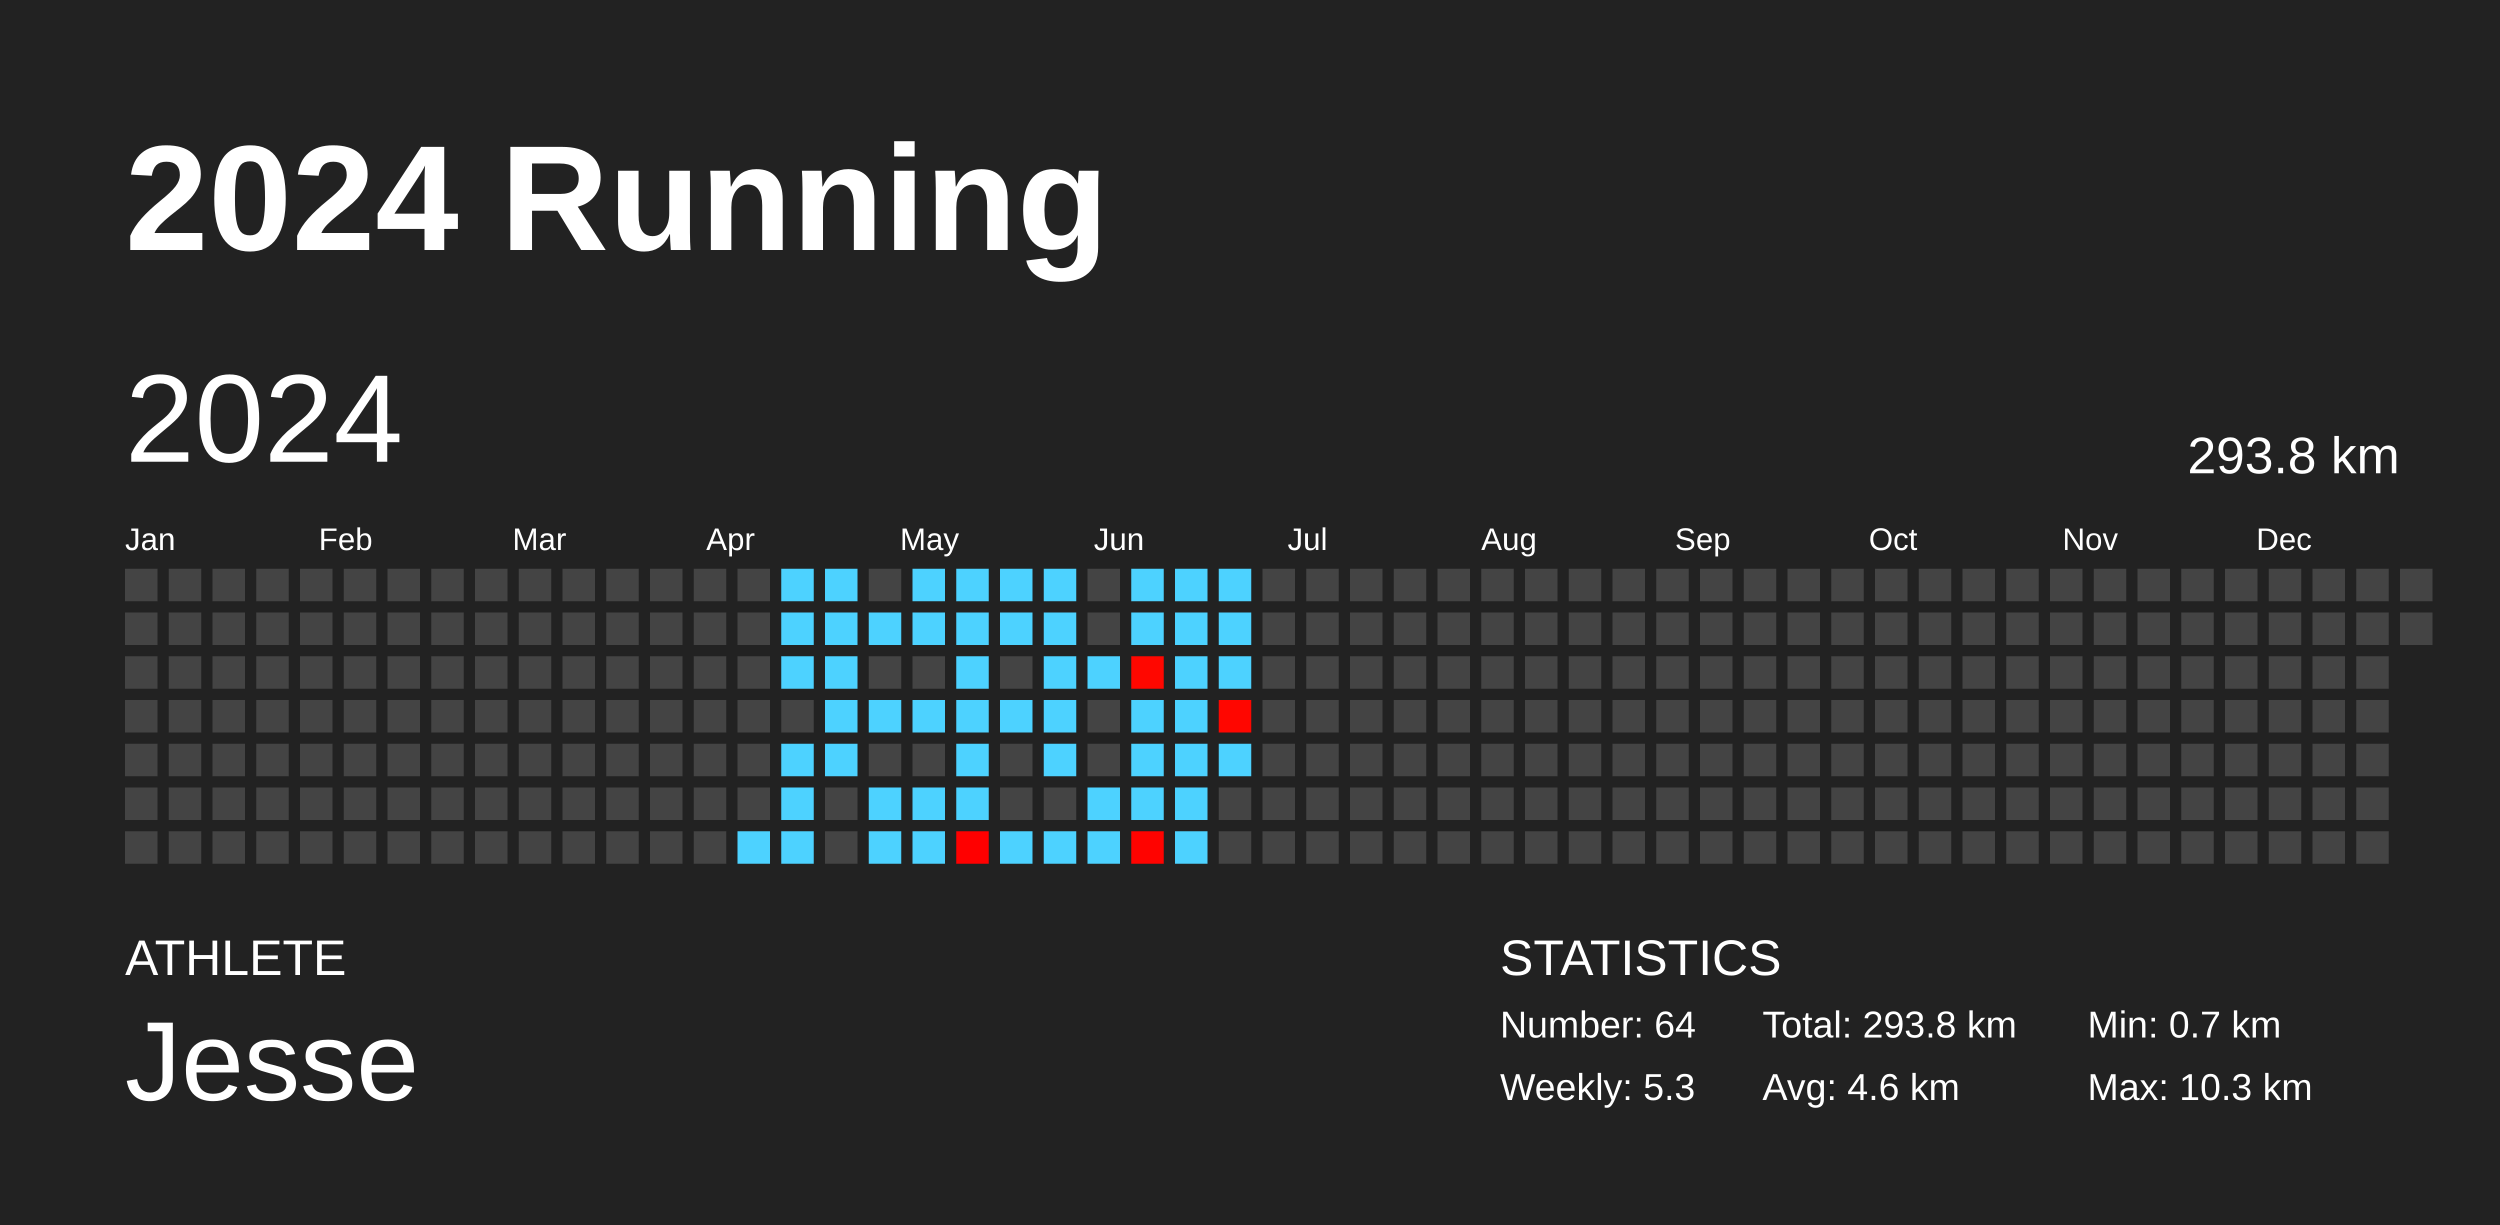
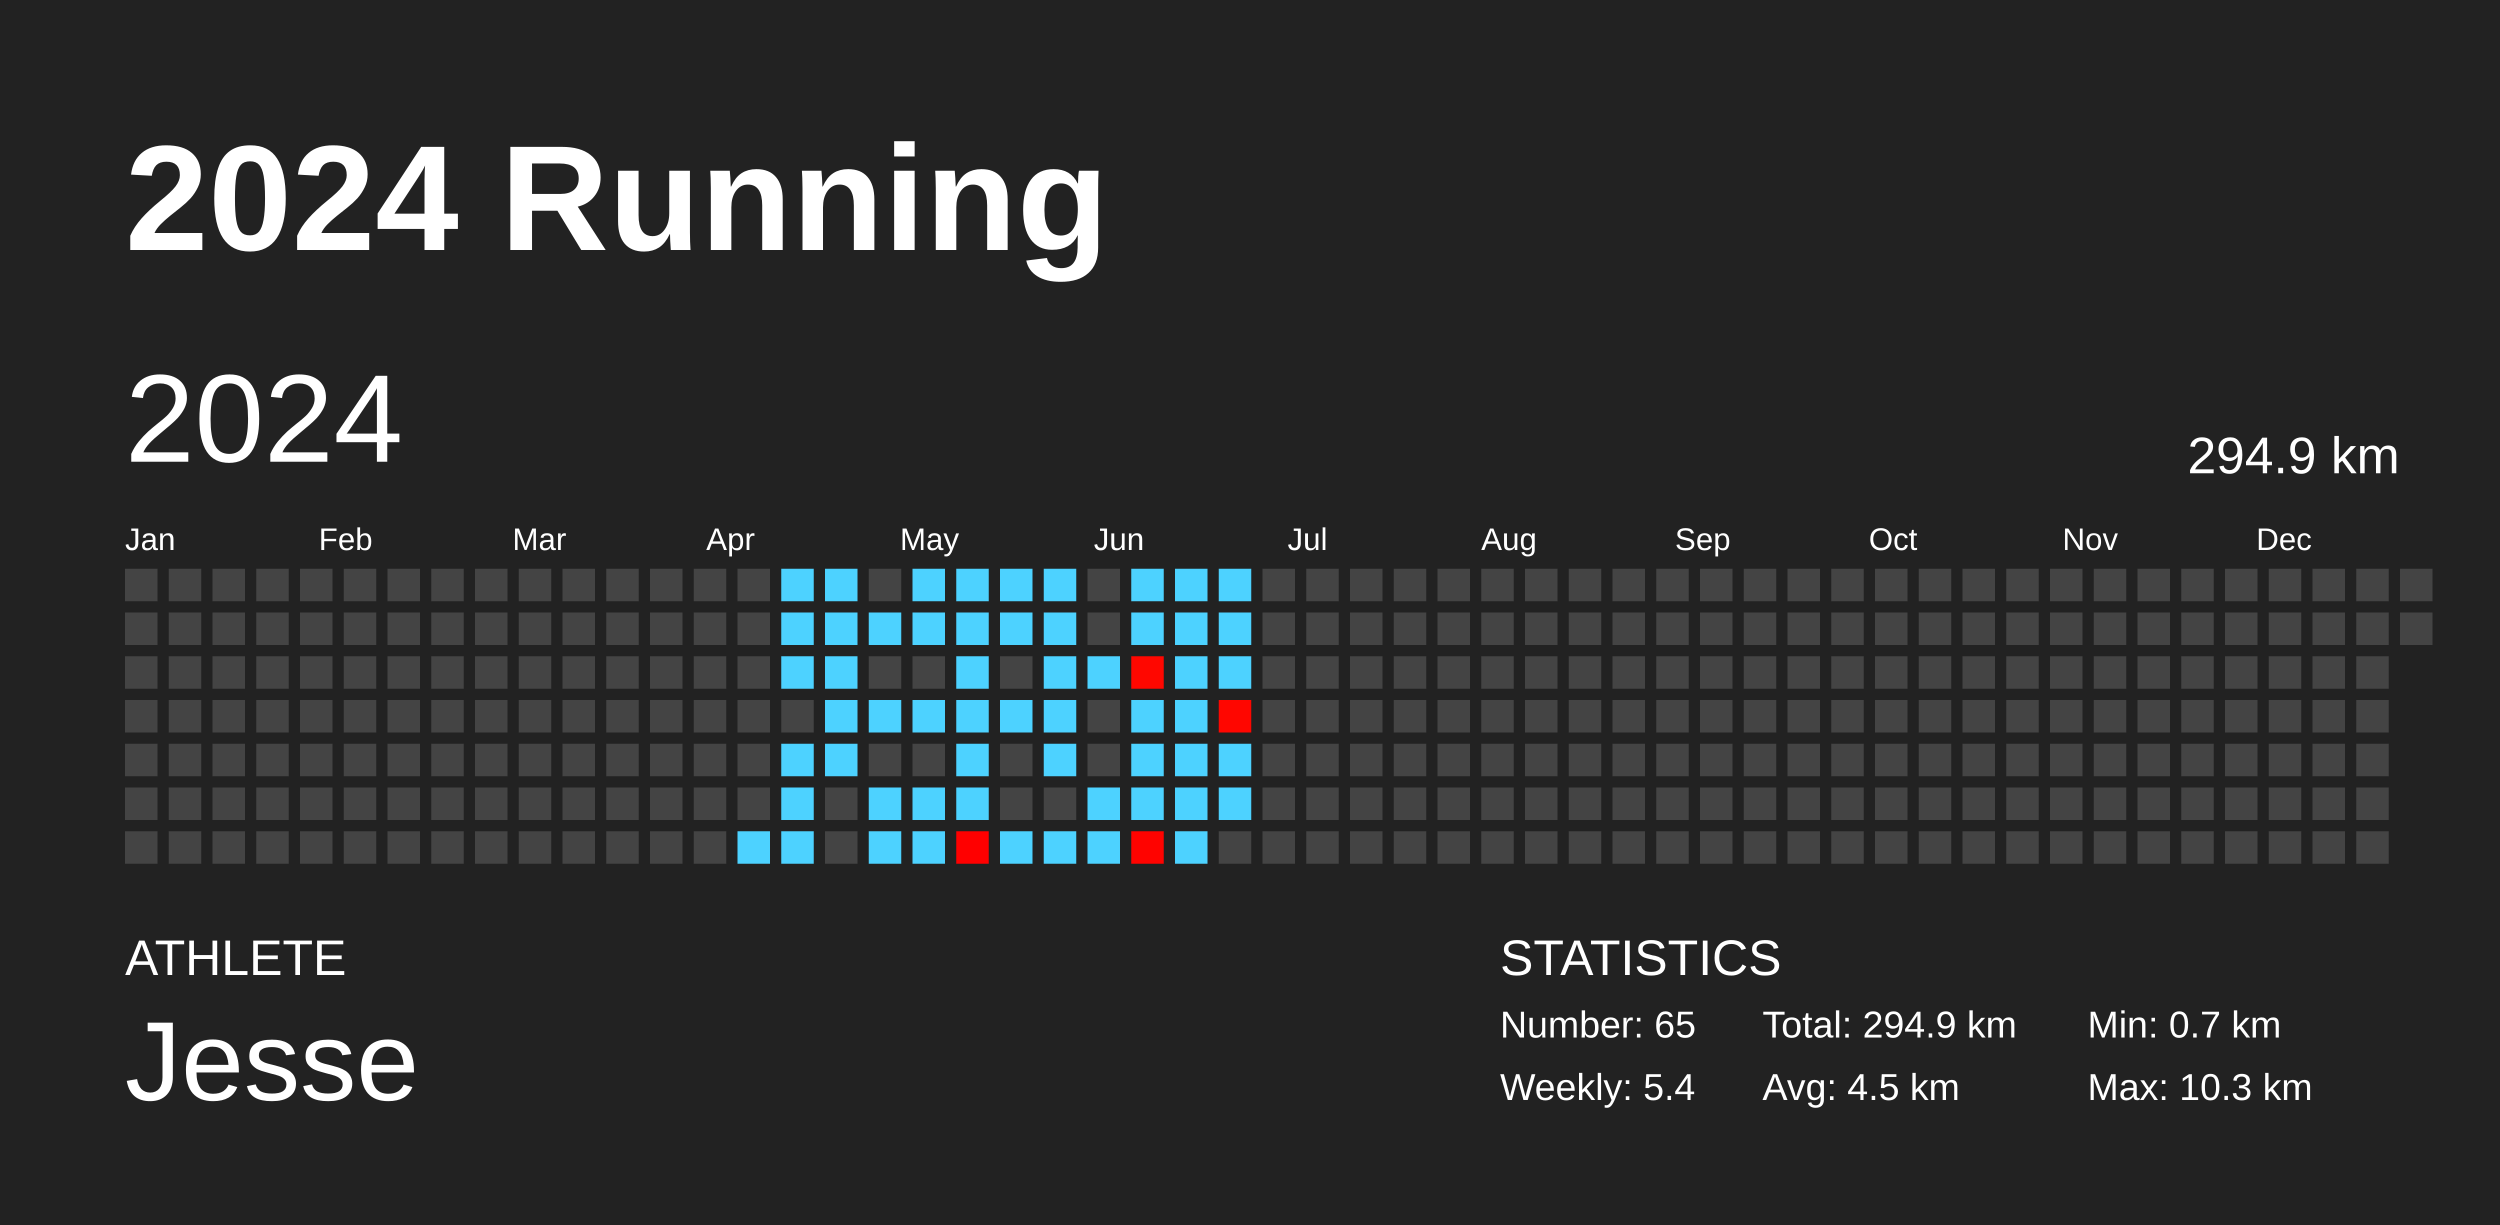
<svg xmlns="http://www.w3.org/2000/svg" baseProfile="full" height="98mm" version="1.1" viewBox="0,0,200,98" width="200mm">
  <defs />
  <rect fill="#222222" height="98" width="200" x="0" y="0" />
  <text fill="#FFFFFF" style="font-size:12px; font-family:Arial; font-weight:bold;" x="10" y="20">2024 Running</text>
  <text fill="#FFFFFF" style="font-size:4px; font-family:Arial" x="10" y="78">ATHLETE</text>
  <text fill="#FFFFFF" style="font-size:9px; font-family:Arial" x="10" y="88">Jesse</text>
  <text fill="#FFFFFF" style="font-size:4px; font-family:Arial" x="120" y="78">STATISTICS</text>
-   <text fill="#FFFFFF" style="font-size:3px; font-family:Arial" x="120" y="83">Number: 64</text>
-   <text fill="#FFFFFF" style="font-size:3px; font-family:Arial" x="120" y="88">Weekly: 5.3</text>
-   <text fill="#FFFFFF" style="font-size:3px; font-family:Arial" x="141" y="83">Total: 293.8 km</text>
-   <text fill="#FFFFFF" style="font-size:3px; font-family:Arial" x="141" y="88">Avg: 4.6 km</text>
+   <text fill="#FFFFFF" style="font-size:3px; font-family:Arial" x="120" y="83">Number: 65</text>
+   <text fill="#FFFFFF" style="font-size:3px; font-family:Arial" x="120" y="88">Weekly: 5.4</text>
+   <text fill="#FFFFFF" style="font-size:3px; font-family:Arial" x="141" y="83">Total: 294.9 km</text>
+   <text fill="#FFFFFF" style="font-size:3px; font-family:Arial" x="141" y="88">Avg: 4.5 km</text>
  <text fill="#FFFFFF" style="font-size:3px; font-family:Arial" x="167" y="83">Min: 0.7 km</text>
  <text fill="#FFFFFF" style="font-size:3px; font-family:Arial" x="167" y="88">Max: 10.3 km</text>
  <text dominant-baseline="hanging" fill="#FFFFFF" style="font-size:10.0px; font-family:Arial;" x="10" y="30">2024</text>
-   <text dominant-baseline="hanging" fill="#FFFFFF" style="font-size:4.125px; font-family:Arial;" x="175" y="35">293.8 km</text>
+   <text dominant-baseline="hanging" fill="#FFFFFF" style="font-size:4.125px; font-family:Arial;" x="175" y="35">294.9 km</text>
  <text fill="#FFFFFF" style="font-size:2.5px; font-family:Arial" x="10.0" y="44">Jan</text>
  <text fill="#FFFFFF" style="font-size:2.5px; font-family:Arial" x="25.5" y="44">Feb</text>
  <text fill="#FFFFFF" style="font-size:2.5px; font-family:Arial" x="41.0" y="44">Mar</text>
  <text fill="#FFFFFF" style="font-size:2.5px; font-family:Arial" x="56.5" y="44">Apr</text>
  <text fill="#FFFFFF" style="font-size:2.5px; font-family:Arial" x="72.0" y="44">May</text>
  <text fill="#FFFFFF" style="font-size:2.5px; font-family:Arial" x="87.5" y="44">Jun</text>
  <text fill="#FFFFFF" style="font-size:2.5px; font-family:Arial" x="103.0" y="44">Jul</text>
  <text fill="#FFFFFF" style="font-size:2.5px; font-family:Arial" x="118.5" y="44">Aug</text>
  <text fill="#FFFFFF" style="font-size:2.5px; font-family:Arial" x="134.0" y="44">Sep</text>
  <text fill="#FFFFFF" style="font-size:2.5px; font-family:Arial" x="149.5" y="44">Oct</text>
  <text fill="#FFFFFF" style="font-size:2.5px; font-family:Arial" x="165.0" y="44">Nov</text>
  <text fill="#FFFFFF" style="font-size:2.5px; font-family:Arial" x="180.5" y="44">Dec</text>
  <rect fill="#444444" height="2.6" width="2.6" x="10.0" y="45.5" />
  <rect fill="#444444" height="2.6" width="2.6" x="10.0" y="49.0" />
  <rect fill="#444444" height="2.6" width="2.6" x="10.0" y="52.5" />
  <rect fill="#444444" height="2.6" width="2.6" x="10.0" y="56.0" />
  <rect fill="#444444" height="2.6" width="2.6" x="10.0" y="59.5" />
  <rect fill="#444444" height="2.6" width="2.6" x="10.0" y="63.0" />
  <rect fill="#444444" height="2.6" width="2.6" x="10.0" y="66.5" />
  <rect fill="#444444" height="2.6" width="2.6" x="13.5" y="45.5" />
  <rect fill="#444444" height="2.6" width="2.6" x="13.5" y="49.0" />
  <rect fill="#444444" height="2.6" width="2.6" x="13.5" y="52.5" />
  <rect fill="#444444" height="2.6" width="2.6" x="13.5" y="56.0" />
  <rect fill="#444444" height="2.6" width="2.6" x="13.5" y="59.5" />
  <rect fill="#444444" height="2.6" width="2.6" x="13.5" y="63.0" />
  <rect fill="#444444" height="2.6" width="2.6" x="13.5" y="66.5" />
  <rect fill="#444444" height="2.6" width="2.6" x="17.0" y="45.5" />
  <rect fill="#444444" height="2.6" width="2.6" x="17.0" y="49.0" />
  <rect fill="#444444" height="2.6" width="2.6" x="17.0" y="52.5" />
  <rect fill="#444444" height="2.6" width="2.6" x="17.0" y="56.0" />
  <rect fill="#444444" height="2.6" width="2.6" x="17.0" y="59.5" />
  <rect fill="#444444" height="2.6" width="2.6" x="17.0" y="63.0" />
  <rect fill="#444444" height="2.6" width="2.6" x="17.0" y="66.5" />
  <rect fill="#444444" height="2.6" width="2.6" x="20.5" y="45.5" />
  <rect fill="#444444" height="2.6" width="2.6" x="20.5" y="49.0" />
  <rect fill="#444444" height="2.6" width="2.6" x="20.5" y="52.5" />
  <rect fill="#444444" height="2.6" width="2.6" x="20.5" y="56.0" />
  <rect fill="#444444" height="2.6" width="2.6" x="20.5" y="59.5" />
  <rect fill="#444444" height="2.6" width="2.6" x="20.5" y="63.0" />
  <rect fill="#444444" height="2.6" width="2.6" x="20.5" y="66.5" />
  <rect fill="#444444" height="2.6" width="2.6" x="24.0" y="45.5" />
  <rect fill="#444444" height="2.6" width="2.6" x="24.0" y="49.0" />
  <rect fill="#444444" height="2.6" width="2.6" x="24.0" y="52.5" />
  <rect fill="#444444" height="2.6" width="2.6" x="24.0" y="56.0" />
  <rect fill="#444444" height="2.6" width="2.6" x="24.0" y="59.5" />
  <rect fill="#444444" height="2.6" width="2.6" x="24.0" y="63.0" />
  <rect fill="#444444" height="2.6" width="2.6" x="24.0" y="66.5" />
  <rect fill="#444444" height="2.6" width="2.6" x="27.5" y="45.5" />
  <rect fill="#444444" height="2.6" width="2.6" x="27.5" y="49.0" />
  <rect fill="#444444" height="2.6" width="2.6" x="27.5" y="52.5" />
  <rect fill="#444444" height="2.6" width="2.6" x="27.5" y="56.0" />
  <rect fill="#444444" height="2.6" width="2.6" x="27.5" y="59.5" />
  <rect fill="#444444" height="2.6" width="2.6" x="27.5" y="63.0" />
  <rect fill="#444444" height="2.6" width="2.6" x="27.5" y="66.5" />
  <rect fill="#444444" height="2.6" width="2.6" x="31.0" y="45.5" />
  <rect fill="#444444" height="2.6" width="2.6" x="31.0" y="49.0" />
  <rect fill="#444444" height="2.6" width="2.6" x="31.0" y="52.5" />
  <rect fill="#444444" height="2.6" width="2.6" x="31.0" y="56.0" />
  <rect fill="#444444" height="2.6" width="2.6" x="31.0" y="59.5" />
  <rect fill="#444444" height="2.6" width="2.6" x="31.0" y="63.0" />
  <rect fill="#444444" height="2.6" width="2.6" x="31.0" y="66.5" />
  <rect fill="#444444" height="2.6" width="2.6" x="34.5" y="45.5" />
  <rect fill="#444444" height="2.6" width="2.6" x="34.5" y="49.0" />
  <rect fill="#444444" height="2.6" width="2.6" x="34.5" y="52.5" />
  <rect fill="#444444" height="2.6" width="2.6" x="34.5" y="56.0" />
  <rect fill="#444444" height="2.6" width="2.6" x="34.5" y="59.5" />
  <rect fill="#444444" height="2.6" width="2.6" x="34.5" y="63.0" />
  <rect fill="#444444" height="2.6" width="2.6" x="34.5" y="66.5" />
  <rect fill="#444444" height="2.6" width="2.6" x="38.0" y="45.5" />
  <rect fill="#444444" height="2.6" width="2.6" x="38.0" y="49.0" />
  <rect fill="#444444" height="2.6" width="2.6" x="38.0" y="52.5" />
  <rect fill="#444444" height="2.6" width="2.6" x="38.0" y="56.0" />
  <rect fill="#444444" height="2.6" width="2.6" x="38.0" y="59.5" />
  <rect fill="#444444" height="2.6" width="2.6" x="38.0" y="63.0" />
  <rect fill="#444444" height="2.6" width="2.6" x="38.0" y="66.5" />
  <rect fill="#444444" height="2.6" width="2.6" x="41.5" y="45.5" />
  <rect fill="#444444" height="2.6" width="2.6" x="41.5" y="49.0" />
  <rect fill="#444444" height="2.6" width="2.6" x="41.5" y="52.5" />
  <rect fill="#444444" height="2.6" width="2.6" x="41.5" y="56.0" />
  <rect fill="#444444" height="2.6" width="2.6" x="41.5" y="59.5" />
  <rect fill="#444444" height="2.6" width="2.6" x="41.5" y="63.0" />
  <rect fill="#444444" height="2.6" width="2.6" x="41.5" y="66.5" />
  <rect fill="#444444" height="2.6" width="2.6" x="45.0" y="45.5" />
  <rect fill="#444444" height="2.6" width="2.6" x="45.0" y="49.0" />
  <rect fill="#444444" height="2.6" width="2.6" x="45.0" y="52.5" />
  <rect fill="#444444" height="2.6" width="2.6" x="45.0" y="56.0" />
  <rect fill="#444444" height="2.6" width="2.6" x="45.0" y="59.5" />
  <rect fill="#444444" height="2.6" width="2.6" x="45.0" y="63.0" />
  <rect fill="#444444" height="2.6" width="2.6" x="45.0" y="66.5" />
  <rect fill="#444444" height="2.6" width="2.6" x="48.5" y="45.5" />
  <rect fill="#444444" height="2.6" width="2.6" x="48.5" y="49.0" />
  <rect fill="#444444" height="2.6" width="2.6" x="48.5" y="52.5" />
  <rect fill="#444444" height="2.6" width="2.6" x="48.5" y="56.0" />
  <rect fill="#444444" height="2.6" width="2.6" x="48.5" y="59.5" />
  <rect fill="#444444" height="2.6" width="2.6" x="48.5" y="63.0" />
  <rect fill="#444444" height="2.6" width="2.6" x="48.5" y="66.5" />
  <rect fill="#444444" height="2.6" width="2.6" x="52.0" y="45.5" />
  <rect fill="#444444" height="2.6" width="2.6" x="52.0" y="49.0" />
  <rect fill="#444444" height="2.6" width="2.6" x="52.0" y="52.5" />
  <rect fill="#444444" height="2.6" width="2.6" x="52.0" y="56.0" />
  <rect fill="#444444" height="2.6" width="2.6" x="52.0" y="59.5" />
  <rect fill="#444444" height="2.6" width="2.6" x="52.0" y="63.0" />
  <rect fill="#444444" height="2.6" width="2.6" x="52.0" y="66.5" />
  <rect fill="#444444" height="2.6" width="2.6" x="55.5" y="45.5" />
  <rect fill="#444444" height="2.6" width="2.6" x="55.5" y="49.0" />
  <rect fill="#444444" height="2.6" width="2.6" x="55.5" y="52.5" />
  <rect fill="#444444" height="2.6" width="2.6" x="55.5" y="56.0" />
  <rect fill="#444444" height="2.6" width="2.6" x="55.5" y="59.5" />
  <rect fill="#444444" height="2.6" width="2.6" x="55.5" y="63.0" />
  <rect fill="#444444" height="2.6" width="2.6" x="55.5" y="66.5" />
  <rect fill="#444444" height="2.6" width="2.6" x="59.0" y="45.5" />
  <rect fill="#444444" height="2.6" width="2.6" x="59.0" y="49.0" />
  <rect fill="#444444" height="2.6" width="2.6" x="59.0" y="52.5" />
  <rect fill="#444444" height="2.6" width="2.6" x="59.0" y="56.0" />
  <rect fill="#444444" height="2.6" width="2.6" x="59.0" y="59.5" />
  <rect fill="#444444" height="2.6" width="2.6" x="59.0" y="63.0" />
  <rect fill="#4dd2ff" height="2.6" width="2.6" x="59.0" y="66.5" />
  <rect fill="#4dd2ff" height="2.6" width="2.6" x="62.5" y="45.5" />
  <rect fill="#4dd2ff" height="2.6" width="2.6" x="62.5" y="49.0" />
  <rect fill="#4dd2ff" height="2.6" width="2.6" x="62.5" y="52.5" />
  <rect fill="#444444" height="2.6" width="2.6" x="62.5" y="56.0" />
  <rect fill="#4dd2ff" height="2.6" width="2.6" x="62.5" y="59.5" />
  <rect fill="#4dd2ff" height="2.6" width="2.6" x="62.5" y="63.0" />
  <rect fill="#4dd2ff" height="2.6" width="2.6" x="62.5" y="66.5" />
  <rect fill="#4dd2ff" height="2.6" width="2.6" x="66.0" y="45.5" />
  <rect fill="#4dd2ff" height="2.6" width="2.6" x="66.0" y="49.0" />
  <rect fill="#4dd2ff" height="2.6" width="2.6" x="66.0" y="52.5" />
  <rect fill="#4dd2ff" height="2.6" width="2.6" x="66.0" y="56.0" />
  <rect fill="#4dd2ff" height="2.6" width="2.6" x="66.0" y="59.5" />
  <rect fill="#444444" height="2.6" width="2.6" x="66.0" y="63.0" />
  <rect fill="#444444" height="2.6" width="2.6" x="66.0" y="66.5" />
  <rect fill="#444444" height="2.6" width="2.6" x="69.5" y="45.5" />
  <rect fill="#4dd2ff" height="2.6" width="2.6" x="69.5" y="49.0" />
  <rect fill="#444444" height="2.6" width="2.6" x="69.5" y="52.5" />
  <rect fill="#4dd2ff" height="2.6" width="2.6" x="69.5" y="56.0" />
  <rect fill="#444444" height="2.6" width="2.6" x="69.5" y="59.5" />
  <rect fill="#4dd2ff" height="2.6" width="2.6" x="69.5" y="63.0" />
  <rect fill="#4dd2ff" height="2.6" width="2.6" x="69.5" y="66.5" />
  <rect fill="#4dd2ff" height="2.6" width="2.6" x="73.0" y="45.5" />
  <rect fill="#4dd2ff" height="2.6" width="2.6" x="73.0" y="49.0" />
  <rect fill="#444444" height="2.6" width="2.6" x="73.0" y="52.5" />
  <rect fill="#4dd2ff" height="2.6" width="2.6" x="73.0" y="56.0" />
  <rect fill="#444444" height="2.6" width="2.6" x="73.0" y="59.5" />
  <rect fill="#4dd2ff" height="2.6" width="2.6" x="73.0" y="63.0" />
  <rect fill="#4dd2ff" height="2.6" width="2.6" x="73.0" y="66.5" />
  <rect fill="#4dd2ff" height="2.6" width="2.6" x="76.5" y="45.5" />
  <rect fill="#4dd2ff" height="2.6" width="2.6" x="76.5" y="49.0" />
  <rect fill="#4dd2ff" height="2.6" width="2.6" x="76.5" y="52.5" />
  <rect fill="#4dd2ff" height="2.6" width="2.6" x="76.5" y="56.0" />
  <rect fill="#4dd2ff" height="2.6" width="2.6" x="76.5" y="59.5" />
  <rect fill="#4dd2ff" height="2.6" width="2.6" x="76.5" y="63.0" />
  <rect fill="#ff0000" height="2.6" width="2.6" x="76.5" y="66.5" />
  <rect fill="#4dd2ff" height="2.6" width="2.6" x="80.0" y="45.5" />
  <rect fill="#4dd2ff" height="2.6" width="2.6" x="80.0" y="49.0" />
  <rect fill="#444444" height="2.6" width="2.6" x="80.0" y="52.5" />
  <rect fill="#4dd2ff" height="2.6" width="2.6" x="80.0" y="56.0" />
  <rect fill="#444444" height="2.6" width="2.6" x="80.0" y="59.5" />
  <rect fill="#444444" height="2.6" width="2.6" x="80.0" y="63.0" />
  <rect fill="#4dd2ff" height="2.6" width="2.6" x="80.0" y="66.5" />
  <rect fill="#4dd2ff" height="2.6" width="2.6" x="83.5" y="45.5" />
  <rect fill="#4dd2ff" height="2.6" width="2.6" x="83.5" y="49.0" />
  <rect fill="#4dd2ff" height="2.6" width="2.6" x="83.5" y="52.5" />
  <rect fill="#4dd2ff" height="2.6" width="2.6" x="83.5" y="56.0" />
  <rect fill="#4dd2ff" height="2.6" width="2.6" x="83.5" y="59.5" />
  <rect fill="#444444" height="2.6" width="2.6" x="83.5" y="63.0" />
  <rect fill="#4dd2ff" height="2.6" width="2.6" x="83.5" y="66.5" />
  <rect fill="#444444" height="2.6" width="2.6" x="87.0" y="45.5" />
  <rect fill="#444444" height="2.6" width="2.6" x="87.0" y="49.0" />
  <rect fill="#4dd2ff" height="2.6" width="2.6" x="87.0" y="52.5" />
  <rect fill="#444444" height="2.6" width="2.6" x="87.0" y="56.0" />
  <rect fill="#444444" height="2.6" width="2.6" x="87.0" y="59.5" />
  <rect fill="#4dd2ff" height="2.6" width="2.6" x="87.0" y="63.0" />
  <rect fill="#4dd2ff" height="2.6" width="2.6" x="87.0" y="66.5" />
  <rect fill="#4dd2ff" height="2.6" width="2.6" x="90.5" y="45.5" />
  <rect fill="#4dd2ff" height="2.6" width="2.6" x="90.5" y="49.0" />
  <rect fill="#ff0700" height="2.6" width="2.6" x="90.5" y="52.5" />
  <rect fill="#4dd2ff" height="2.6" width="2.6" x="90.5" y="56.0" />
  <rect fill="#4dd2ff" height="2.6" width="2.6" x="90.5" y="59.5" />
  <rect fill="#4dd2ff" height="2.6" width="2.6" x="90.5" y="63.0" />
  <rect fill="#ff0300" height="2.6" width="2.6" x="90.5" y="66.5" />
  <rect fill="#4dd2ff" height="2.6" width="2.6" x="94.0" y="45.5" />
  <rect fill="#4dd2ff" height="2.6" width="2.6" x="94.0" y="49.0" />
  <rect fill="#4dd2ff" height="2.6" width="2.6" x="94.0" y="52.5" />
  <rect fill="#4dd2ff" height="2.6" width="2.6" x="94.0" y="56.0" />
  <rect fill="#4dd2ff" height="2.6" width="2.6" x="94.0" y="59.5" />
  <rect fill="#4dd2ff" height="2.6" width="2.6" x="94.0" y="63.0" />
  <rect fill="#4dd2ff" height="2.6" width="2.6" x="94.0" y="66.5" />
  <rect fill="#4dd2ff" height="2.6" width="2.6" x="97.5" y="45.5" />
  <rect fill="#4dd2ff" height="2.6" width="2.6" x="97.5" y="49.0" />
  <rect fill="#4dd2ff" height="2.6" width="2.6" x="97.5" y="52.5" />
  <rect fill="#ff0600" height="2.6" width="2.6" x="97.5" y="56.0" />
  <rect fill="#4dd2ff" height="2.6" width="2.6" x="97.5" y="59.5" />
-   <rect fill="#444444" height="2.6" width="2.6" x="97.5" y="63.0" />
+   <rect fill="#4dd2ff" height="2.6" width="2.6" x="97.5" y="63.0" />
  <rect fill="#444444" height="2.6" width="2.6" x="97.5" y="66.5" />
  <rect fill="#444444" height="2.6" width="2.6" x="101.0" y="45.5" />
  <rect fill="#444444" height="2.6" width="2.6" x="101.0" y="49.0" />
  <rect fill="#444444" height="2.6" width="2.6" x="101.0" y="52.5" />
  <rect fill="#444444" height="2.6" width="2.6" x="101.0" y="56.0" />
  <rect fill="#444444" height="2.6" width="2.6" x="101.0" y="59.5" />
  <rect fill="#444444" height="2.6" width="2.6" x="101.0" y="63.0" />
  <rect fill="#444444" height="2.6" width="2.6" x="101.0" y="66.5" />
  <rect fill="#444444" height="2.6" width="2.6" x="104.5" y="45.5" />
  <rect fill="#444444" height="2.6" width="2.6" x="104.5" y="49.0" />
  <rect fill="#444444" height="2.6" width="2.6" x="104.5" y="52.5" />
  <rect fill="#444444" height="2.6" width="2.6" x="104.5" y="56.0" />
  <rect fill="#444444" height="2.6" width="2.6" x="104.5" y="59.5" />
  <rect fill="#444444" height="2.6" width="2.6" x="104.5" y="63.0" />
  <rect fill="#444444" height="2.6" width="2.6" x="104.5" y="66.5" />
  <rect fill="#444444" height="2.6" width="2.6" x="108.0" y="45.5" />
  <rect fill="#444444" height="2.6" width="2.6" x="108.0" y="49.0" />
  <rect fill="#444444" height="2.6" width="2.6" x="108.0" y="52.5" />
  <rect fill="#444444" height="2.6" width="2.6" x="108.0" y="56.0" />
  <rect fill="#444444" height="2.6" width="2.6" x="108.0" y="59.5" />
  <rect fill="#444444" height="2.6" width="2.6" x="108.0" y="63.0" />
  <rect fill="#444444" height="2.6" width="2.6" x="108.0" y="66.5" />
  <rect fill="#444444" height="2.6" width="2.6" x="111.5" y="45.5" />
  <rect fill="#444444" height="2.6" width="2.6" x="111.5" y="49.0" />
  <rect fill="#444444" height="2.6" width="2.6" x="111.5" y="52.5" />
  <rect fill="#444444" height="2.6" width="2.6" x="111.5" y="56.0" />
  <rect fill="#444444" height="2.6" width="2.6" x="111.5" y="59.5" />
  <rect fill="#444444" height="2.6" width="2.6" x="111.5" y="63.0" />
  <rect fill="#444444" height="2.6" width="2.6" x="111.5" y="66.5" />
  <rect fill="#444444" height="2.6" width="2.6" x="115.0" y="45.5" />
  <rect fill="#444444" height="2.6" width="2.6" x="115.0" y="49.0" />
  <rect fill="#444444" height="2.6" width="2.6" x="115.0" y="52.5" />
  <rect fill="#444444" height="2.6" width="2.6" x="115.0" y="56.0" />
  <rect fill="#444444" height="2.6" width="2.6" x="115.0" y="59.5" />
  <rect fill="#444444" height="2.6" width="2.6" x="115.0" y="63.0" />
  <rect fill="#444444" height="2.6" width="2.6" x="115.0" y="66.5" />
  <rect fill="#444444" height="2.6" width="2.6" x="118.5" y="45.5" />
  <rect fill="#444444" height="2.6" width="2.6" x="118.5" y="49.0" />
  <rect fill="#444444" height="2.6" width="2.6" x="118.5" y="52.5" />
  <rect fill="#444444" height="2.6" width="2.6" x="118.5" y="56.0" />
  <rect fill="#444444" height="2.6" width="2.6" x="118.5" y="59.5" />
  <rect fill="#444444" height="2.6" width="2.6" x="118.5" y="63.0" />
  <rect fill="#444444" height="2.6" width="2.6" x="118.5" y="66.5" />
  <rect fill="#444444" height="2.6" width="2.6" x="122.0" y="45.5" />
  <rect fill="#444444" height="2.6" width="2.6" x="122.0" y="49.0" />
  <rect fill="#444444" height="2.6" width="2.6" x="122.0" y="52.5" />
  <rect fill="#444444" height="2.6" width="2.6" x="122.0" y="56.0" />
  <rect fill="#444444" height="2.6" width="2.6" x="122.0" y="59.5" />
  <rect fill="#444444" height="2.6" width="2.6" x="122.0" y="63.0" />
  <rect fill="#444444" height="2.6" width="2.6" x="122.0" y="66.5" />
  <rect fill="#444444" height="2.6" width="2.6" x="125.5" y="45.5" />
  <rect fill="#444444" height="2.6" width="2.6" x="125.5" y="49.0" />
  <rect fill="#444444" height="2.6" width="2.6" x="125.5" y="52.5" />
  <rect fill="#444444" height="2.6" width="2.6" x="125.5" y="56.0" />
  <rect fill="#444444" height="2.6" width="2.6" x="125.5" y="59.5" />
  <rect fill="#444444" height="2.6" width="2.6" x="125.5" y="63.0" />
  <rect fill="#444444" height="2.6" width="2.6" x="125.5" y="66.5" />
  <rect fill="#444444" height="2.6" width="2.6" x="129.0" y="45.5" />
  <rect fill="#444444" height="2.6" width="2.6" x="129.0" y="49.0" />
  <rect fill="#444444" height="2.6" width="2.6" x="129.0" y="52.5" />
  <rect fill="#444444" height="2.6" width="2.6" x="129.0" y="56.0" />
  <rect fill="#444444" height="2.6" width="2.6" x="129.0" y="59.5" />
  <rect fill="#444444" height="2.6" width="2.6" x="129.0" y="63.0" />
  <rect fill="#444444" height="2.6" width="2.6" x="129.0" y="66.5" />
  <rect fill="#444444" height="2.6" width="2.6" x="132.5" y="45.5" />
  <rect fill="#444444" height="2.6" width="2.6" x="132.5" y="49.0" />
  <rect fill="#444444" height="2.6" width="2.6" x="132.5" y="52.5" />
  <rect fill="#444444" height="2.6" width="2.6" x="132.5" y="56.0" />
  <rect fill="#444444" height="2.6" width="2.6" x="132.5" y="59.5" />
  <rect fill="#444444" height="2.6" width="2.6" x="132.5" y="63.0" />
  <rect fill="#444444" height="2.6" width="2.6" x="132.5" y="66.5" />
  <rect fill="#444444" height="2.6" width="2.6" x="136.0" y="45.5" />
  <rect fill="#444444" height="2.6" width="2.6" x="136.0" y="49.0" />
  <rect fill="#444444" height="2.6" width="2.6" x="136.0" y="52.5" />
  <rect fill="#444444" height="2.6" width="2.6" x="136.0" y="56.0" />
  <rect fill="#444444" height="2.6" width="2.6" x="136.0" y="59.5" />
  <rect fill="#444444" height="2.6" width="2.6" x="136.0" y="63.0" />
  <rect fill="#444444" height="2.6" width="2.6" x="136.0" y="66.5" />
  <rect fill="#444444" height="2.6" width="2.6" x="139.5" y="45.5" />
  <rect fill="#444444" height="2.6" width="2.6" x="139.5" y="49.0" />
  <rect fill="#444444" height="2.6" width="2.6" x="139.5" y="52.5" />
  <rect fill="#444444" height="2.6" width="2.6" x="139.5" y="56.0" />
  <rect fill="#444444" height="2.6" width="2.6" x="139.5" y="59.5" />
  <rect fill="#444444" height="2.6" width="2.6" x="139.5" y="63.0" />
  <rect fill="#444444" height="2.6" width="2.6" x="139.5" y="66.5" />
  <rect fill="#444444" height="2.6" width="2.6" x="143.0" y="45.5" />
  <rect fill="#444444" height="2.6" width="2.6" x="143.0" y="49.0" />
  <rect fill="#444444" height="2.6" width="2.6" x="143.0" y="52.5" />
  <rect fill="#444444" height="2.6" width="2.6" x="143.0" y="56.0" />
  <rect fill="#444444" height="2.6" width="2.6" x="143.0" y="59.5" />
  <rect fill="#444444" height="2.6" width="2.6" x="143.0" y="63.0" />
  <rect fill="#444444" height="2.6" width="2.6" x="143.0" y="66.5" />
  <rect fill="#444444" height="2.6" width="2.6" x="146.5" y="45.5" />
  <rect fill="#444444" height="2.6" width="2.6" x="146.5" y="49.0" />
  <rect fill="#444444" height="2.6" width="2.6" x="146.5" y="52.5" />
  <rect fill="#444444" height="2.6" width="2.6" x="146.5" y="56.0" />
  <rect fill="#444444" height="2.6" width="2.6" x="146.5" y="59.5" />
  <rect fill="#444444" height="2.6" width="2.6" x="146.5" y="63.0" />
  <rect fill="#444444" height="2.6" width="2.6" x="146.5" y="66.5" />
  <rect fill="#444444" height="2.6" width="2.6" x="150.0" y="45.5" />
  <rect fill="#444444" height="2.6" width="2.6" x="150.0" y="49.0" />
  <rect fill="#444444" height="2.6" width="2.6" x="150.0" y="52.5" />
  <rect fill="#444444" height="2.6" width="2.6" x="150.0" y="56.0" />
  <rect fill="#444444" height="2.6" width="2.6" x="150.0" y="59.5" />
  <rect fill="#444444" height="2.6" width="2.6" x="150.0" y="63.0" />
  <rect fill="#444444" height="2.6" width="2.6" x="150.0" y="66.5" />
  <rect fill="#444444" height="2.6" width="2.6" x="153.5" y="45.5" />
  <rect fill="#444444" height="2.6" width="2.6" x="153.5" y="49.0" />
  <rect fill="#444444" height="2.6" width="2.6" x="153.5" y="52.5" />
  <rect fill="#444444" height="2.6" width="2.6" x="153.5" y="56.0" />
  <rect fill="#444444" height="2.6" width="2.6" x="153.5" y="59.5" />
  <rect fill="#444444" height="2.6" width="2.6" x="153.5" y="63.0" />
  <rect fill="#444444" height="2.6" width="2.6" x="153.5" y="66.5" />
  <rect fill="#444444" height="2.6" width="2.6" x="157.0" y="45.5" />
  <rect fill="#444444" height="2.6" width="2.6" x="157.0" y="49.0" />
  <rect fill="#444444" height="2.6" width="2.6" x="157.0" y="52.5" />
  <rect fill="#444444" height="2.6" width="2.6" x="157.0" y="56.0" />
  <rect fill="#444444" height="2.6" width="2.6" x="157.0" y="59.5" />
  <rect fill="#444444" height="2.6" width="2.6" x="157.0" y="63.0" />
  <rect fill="#444444" height="2.6" width="2.6" x="157.0" y="66.5" />
  <rect fill="#444444" height="2.6" width="2.6" x="160.5" y="45.5" />
  <rect fill="#444444" height="2.6" width="2.6" x="160.5" y="49.0" />
  <rect fill="#444444" height="2.6" width="2.6" x="160.5" y="52.5" />
  <rect fill="#444444" height="2.6" width="2.6" x="160.5" y="56.0" />
  <rect fill="#444444" height="2.6" width="2.6" x="160.5" y="59.5" />
  <rect fill="#444444" height="2.6" width="2.6" x="160.5" y="63.0" />
  <rect fill="#444444" height="2.6" width="2.6" x="160.5" y="66.5" />
  <rect fill="#444444" height="2.6" width="2.6" x="164.0" y="45.5" />
  <rect fill="#444444" height="2.6" width="2.6" x="164.0" y="49.0" />
  <rect fill="#444444" height="2.6" width="2.6" x="164.0" y="52.5" />
  <rect fill="#444444" height="2.6" width="2.6" x="164.0" y="56.0" />
  <rect fill="#444444" height="2.6" width="2.6" x="164.0" y="59.5" />
  <rect fill="#444444" height="2.6" width="2.6" x="164.0" y="63.0" />
  <rect fill="#444444" height="2.6" width="2.6" x="164.0" y="66.5" />
  <rect fill="#444444" height="2.6" width="2.6" x="167.5" y="45.5" />
  <rect fill="#444444" height="2.6" width="2.6" x="167.5" y="49.0" />
  <rect fill="#444444" height="2.6" width="2.6" x="167.5" y="52.5" />
  <rect fill="#444444" height="2.6" width="2.6" x="167.5" y="56.0" />
  <rect fill="#444444" height="2.6" width="2.6" x="167.5" y="59.5" />
  <rect fill="#444444" height="2.6" width="2.6" x="167.5" y="63.0" />
  <rect fill="#444444" height="2.6" width="2.6" x="167.5" y="66.5" />
  <rect fill="#444444" height="2.6" width="2.6" x="171.0" y="45.5" />
  <rect fill="#444444" height="2.6" width="2.6" x="171.0" y="49.0" />
  <rect fill="#444444" height="2.6" width="2.6" x="171.0" y="52.5" />
  <rect fill="#444444" height="2.6" width="2.6" x="171.0" y="56.0" />
  <rect fill="#444444" height="2.6" width="2.6" x="171.0" y="59.5" />
  <rect fill="#444444" height="2.6" width="2.6" x="171.0" y="63.0" />
  <rect fill="#444444" height="2.6" width="2.6" x="171.0" y="66.5" />
  <rect fill="#444444" height="2.6" width="2.6" x="174.5" y="45.5" />
  <rect fill="#444444" height="2.6" width="2.6" x="174.5" y="49.0" />
  <rect fill="#444444" height="2.6" width="2.6" x="174.5" y="52.5" />
  <rect fill="#444444" height="2.6" width="2.6" x="174.5" y="56.0" />
  <rect fill="#444444" height="2.6" width="2.6" x="174.5" y="59.5" />
  <rect fill="#444444" height="2.6" width="2.6" x="174.5" y="63.0" />
  <rect fill="#444444" height="2.6" width="2.6" x="174.5" y="66.5" />
  <rect fill="#444444" height="2.6" width="2.6" x="178.0" y="45.5" />
  <rect fill="#444444" height="2.6" width="2.6" x="178.0" y="49.0" />
  <rect fill="#444444" height="2.6" width="2.6" x="178.0" y="52.5" />
  <rect fill="#444444" height="2.6" width="2.6" x="178.0" y="56.0" />
  <rect fill="#444444" height="2.6" width="2.6" x="178.0" y="59.5" />
  <rect fill="#444444" height="2.6" width="2.6" x="178.0" y="63.0" />
  <rect fill="#444444" height="2.6" width="2.6" x="178.0" y="66.5" />
  <rect fill="#444444" height="2.6" width="2.6" x="181.5" y="45.5" />
  <rect fill="#444444" height="2.6" width="2.6" x="181.5" y="49.0" />
  <rect fill="#444444" height="2.6" width="2.6" x="181.5" y="52.5" />
  <rect fill="#444444" height="2.6" width="2.6" x="181.5" y="56.0" />
  <rect fill="#444444" height="2.6" width="2.6" x="181.5" y="59.5" />
  <rect fill="#444444" height="2.6" width="2.6" x="181.5" y="63.0" />
  <rect fill="#444444" height="2.6" width="2.6" x="181.5" y="66.5" />
  <rect fill="#444444" height="2.6" width="2.6" x="185.0" y="45.5" />
  <rect fill="#444444" height="2.6" width="2.6" x="185.0" y="49.0" />
  <rect fill="#444444" height="2.6" width="2.6" x="185.0" y="52.5" />
  <rect fill="#444444" height="2.6" width="2.6" x="185.0" y="56.0" />
  <rect fill="#444444" height="2.6" width="2.6" x="185.0" y="59.5" />
  <rect fill="#444444" height="2.6" width="2.6" x="185.0" y="63.0" />
  <rect fill="#444444" height="2.6" width="2.6" x="185.0" y="66.5" />
  <rect fill="#444444" height="2.6" width="2.6" x="188.5" y="45.5" />
  <rect fill="#444444" height="2.6" width="2.6" x="188.5" y="49.0" />
  <rect fill="#444444" height="2.6" width="2.6" x="188.5" y="52.5" />
  <rect fill="#444444" height="2.6" width="2.6" x="188.5" y="56.0" />
  <rect fill="#444444" height="2.6" width="2.6" x="188.5" y="59.5" />
  <rect fill="#444444" height="2.6" width="2.6" x="188.5" y="63.0" />
  <rect fill="#444444" height="2.6" width="2.6" x="188.5" y="66.5" />
  <rect fill="#444444" height="2.6" width="2.6" x="192.0" y="45.5" />
  <rect fill="#444444" height="2.6" width="2.6" x="192.0" y="49.0" />
</svg>
